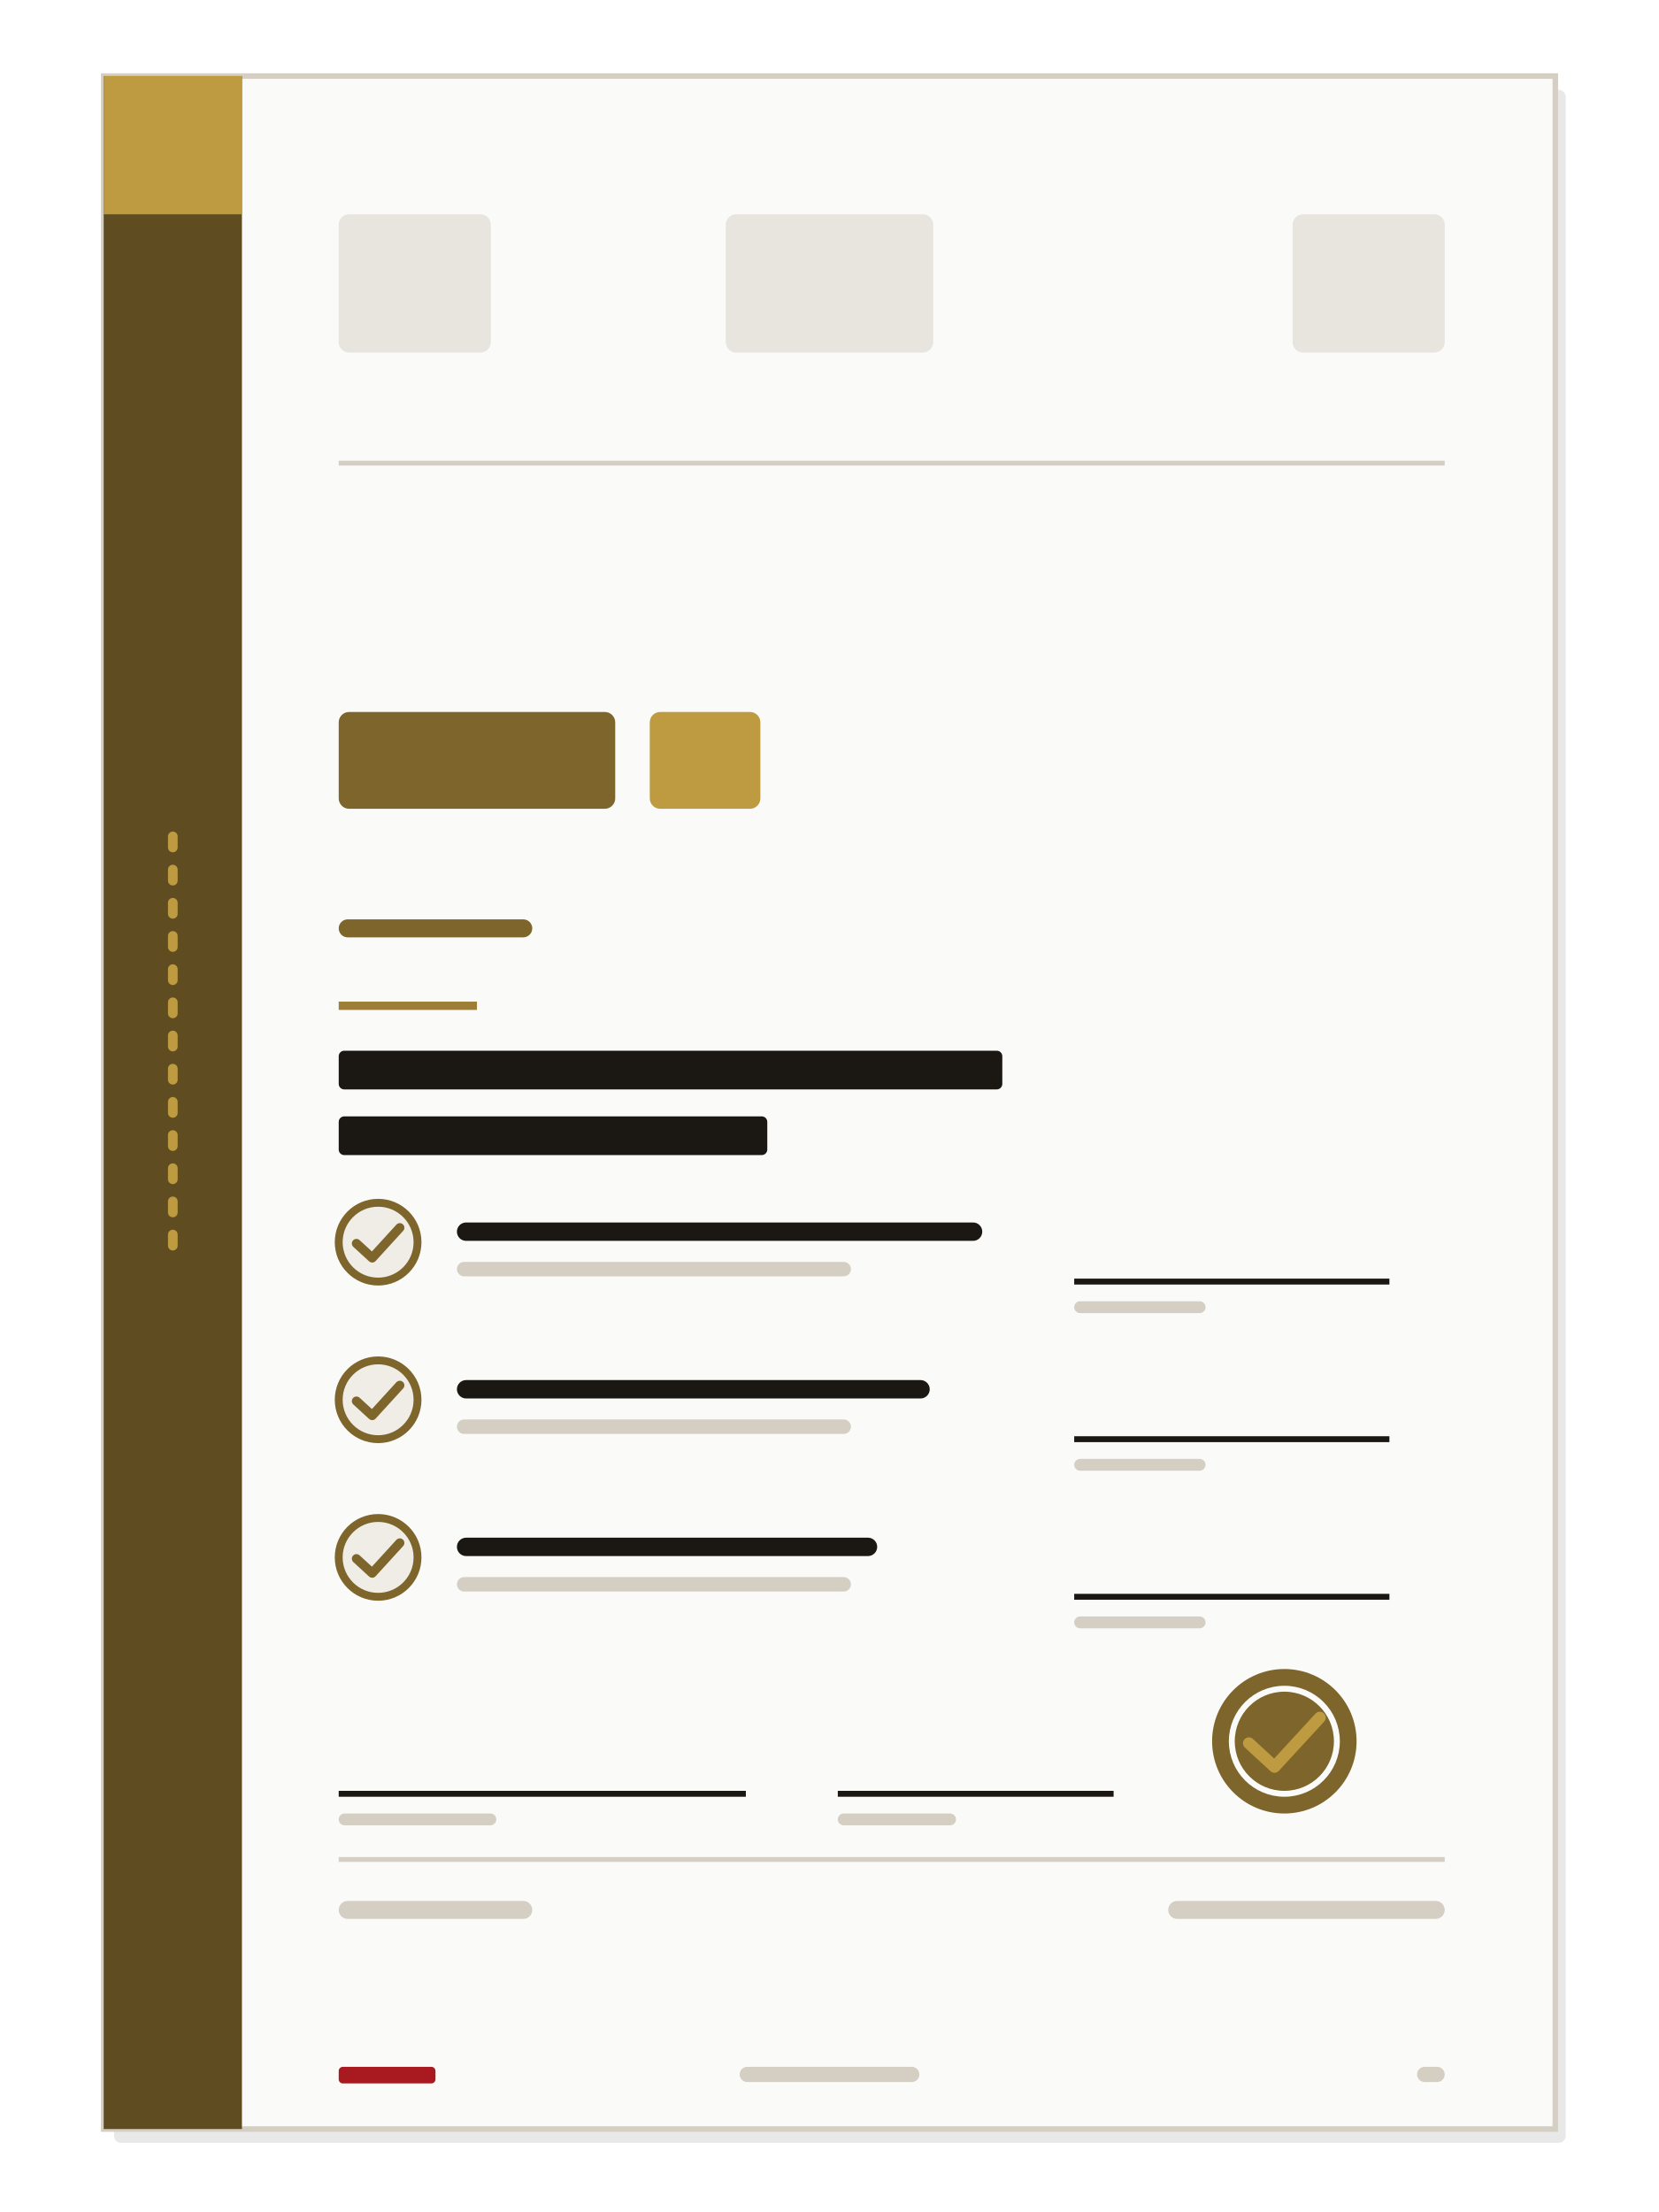
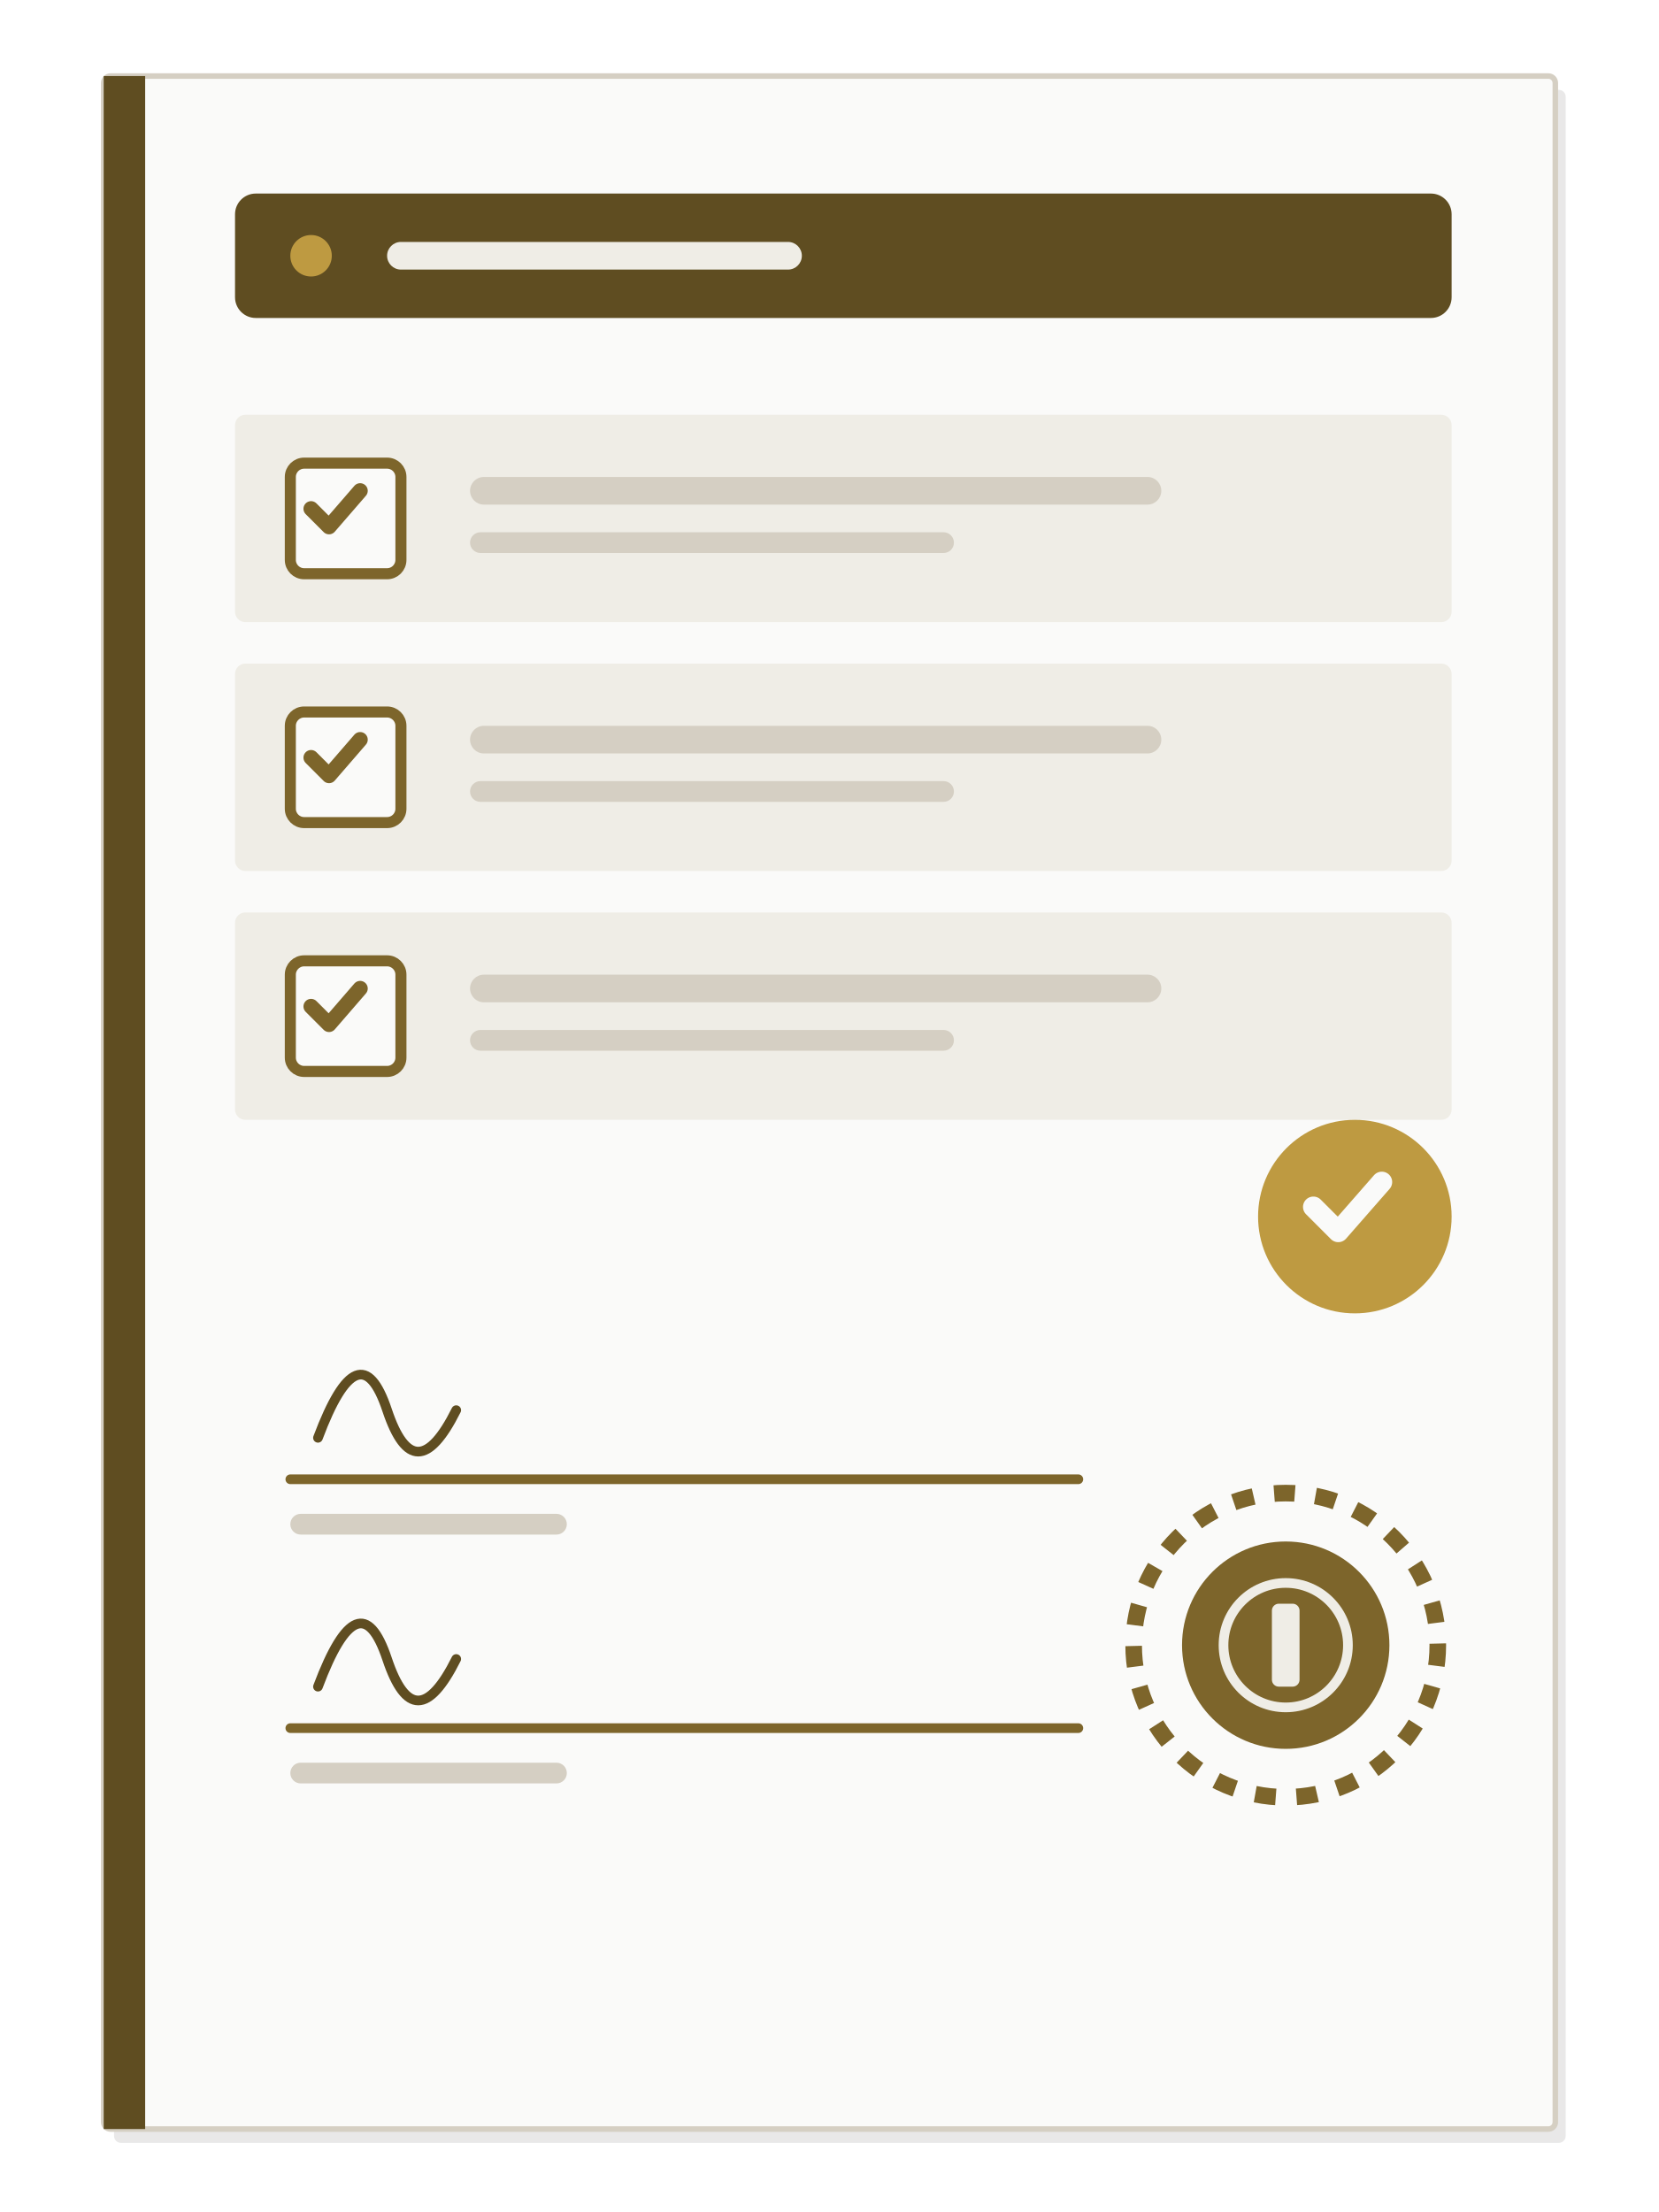
- <svg xmlns="http://www.w3.org/2000/svg" viewBox="0 0 240 320" width="240" height="320" role="img" aria-label="UAT sign-off">
-   <rect x="16.5" y="13" width="210" height="297" fill="#1b1813" opacity=".1" rx="1" />
-   <g transform="translate(15 11)">
-     <rect x="0" y="0" width="210" height="297" fill="#fafaf9" stroke="#d5cfc3" stroke-width="0.8" />
-     <rect x="0" y="0" width="20" height="297" fill="#5f4d21" />
-     <rect x="0" y="0" width="20" height="20" fill="#be9a41" />
-     <path d="M10 110L10 172" stroke="#be9a41" stroke-width="1.4" fill="none" stroke-linecap="round" stroke-dasharray="1.6 3.2" />
-     <rect x="34" y="20" width="22" height="20" rx="1.5" fill="#e8e4de" />
-     <rect x="90" y="20" width="30" height="20" rx="1.5" fill="#e8e4de" />
-     <rect x="172" y="20" width="22" height="20" rx="1.5" fill="#e8e4de" />
-     <path d="M34 56L194 56" stroke="#d5cfc3" stroke-width="0.7" fill="none" />
-     <rect x="34" y="92" width="40" height="14" rx="1.5" fill="#7d652b" />
-     <rect x="79" y="92" width="16" height="14" rx="1.5" fill="#be9a41" />
-     <rect x="34" y="122" width="28" height="2.6" rx="1.3" fill="#7d652b" />
-     <path d="M34 134.5L54 134.5" stroke="#9c7e36" stroke-width="1.2" fill="none" />
-     <rect x="34" y="141" width="96" height="5.6" rx="0.8" fill="#1b1813" />
-     <rect x="34" y="150.5" width="62" height="5.6" rx="0.8" fill="#1b1813" />
-     <g transform="translate(34 163) scale(.95)">
-       <circle cx="6" cy="6" r="6" fill="#efede6" stroke="#7d652b" stroke-width="1.2" />
-       <polyline points="2.7,6.2 5.1,8.4 9.3,3.8" fill="none" stroke="#7d652b" stroke-width="1.4" stroke-linecap="round" stroke-linejoin="round" />
-       <rect x="18" y="3" width="80" height="2.8" rx="1.4" fill="#1b1813" />
-       <rect x="18" y="9" width="60" height="2.2" rx="1.1" fill="#d5cfc3" />
-       <path d="M112 12L160 12" stroke="#1b1813" stroke-width="0.9" fill="none" />
-       <rect x="112" y="15" width="20" height="1.8" rx="0.9" fill="#d5cfc3" />
-       <circle cx="6" cy="30" r="6" fill="#efede6" stroke="#7d652b" stroke-width="1.2" />
-       <polyline points="2.7,30.2 5.1,32.4 9.3,27.8" fill="none" stroke="#7d652b" stroke-width="1.4" stroke-linecap="round" stroke-linejoin="round" />
-       <rect x="18" y="27" width="72" height="2.8" rx="1.4" fill="#1b1813" />
-       <rect x="18" y="33" width="60" height="2.2" rx="1.1" fill="#d5cfc3" />
-       <path d="M112 36L160 36" stroke="#1b1813" stroke-width="0.9" fill="none" />
-       <rect x="112" y="39" width="20" height="1.8" rx="0.9" fill="#d5cfc3" />
-       <circle cx="6" cy="54" r="6" fill="#efede6" stroke="#7d652b" stroke-width="1.2" />
-       <polyline points="2.7,54.2 5.1,56.4 9.3,51.8" fill="none" stroke="#7d652b" stroke-width="1.4" stroke-linecap="round" stroke-linejoin="round" />
-       <rect x="18" y="51" width="64" height="2.8" rx="1.4" fill="#1b1813" />
-       <rect x="18" y="57" width="60" height="2.2" rx="1.1" fill="#d5cfc3" />
-       <path d="M112 60L160 60" stroke="#1b1813" stroke-width="0.9" fill="none" />
-       <rect x="112" y="63" width="20" height="1.8" rx="0.9" fill="#d5cfc3" />
-       <path d="M0 90L62 90" stroke="#1b1813" stroke-width="0.9" fill="none" />
-       <rect x="0" y="93" width="24" height="1.8" rx="0.9" fill="#d5cfc3" />
-       <path d="M76 90L118 90" stroke="#1b1813" stroke-width="0.9" fill="none" />
-       <rect x="76" y="93" width="18" height="1.8" rx="0.9" fill="#d5cfc3" />
-       <circle cx="144" cy="82" r="11" fill="#7d652b" />
-       <circle cx="144" cy="82" r="8" fill="none" stroke="#fafaf9" stroke-width="0.9" />
-       <polyline points="138.6,82.3 142.5,85.9 149.4,78.4" fill="none" stroke="#be9a41" stroke-width="1.8" stroke-linecap="round" stroke-linejoin="round" />
-     </g>
-     <path d="M34 258L194 258" stroke="#d5cfc3" stroke-width="0.7" fill="none" />
-     <rect x="34" y="264" width="28" height="2.6" rx="1.3" fill="#d5cfc3" />
-     <rect x="154" y="264" width="40" height="2.6" rx="1.3" fill="#d5cfc3" />
-     <rect x="34" y="288" width="14" height="2.4" rx="0.6" fill="#a81a1f" />
-     <rect x="92" y="288" width="26" height="2.2" rx="1.1" fill="#d5cfc3" />
-     <rect x="190" y="288" width="4" height="2.2" rx="1.1" fill="#d5cfc3" />
+ <svg xmlns="http://www.w3.org/2000/svg" viewBox="0 0 240 320" width="240" height="320" role="img" aria-label="UAT Sign-off">
+   <g class="bw-a-page">
+     <rect x="16.5" y="13" width="210" height="297" rx="1" fill="#1b1813" opacity=".1" />
+     <rect x="15" y="11" width="210" height="297" rx="1" fill="#fafaf9" stroke="#d5cfc3" stroke-width="0.8" />
+     <rect x="15" y="11" width="6" height="297" rx="0" fill="#5f4d21" />
+   </g>
+   <g class="bw-a-head">
+     <rect x="34" y="28" width="176" height="18" rx="3" fill="#5f4d21" />
+     <rect x="42" y="34" width="6" height="6" rx="3" fill="#be9a41" />
+     <rect x="56" y="35" width="60" height="4" rx="2" fill="#efede6" />
+   </g>
+   <g class="bw-a-row">
+     <rect x="34" y="60" width="176" height="30" rx="1.5" fill="#efede6" />
+     <rect x="42" y="67" width="16" height="16" rx="2" fill="#fafaf9" stroke="#7d652b" stroke-width="1.6" />
+     <path d="M45 73.6L47.6 76.2L52.1 71" stroke="#7d652b" stroke-width="2.2" fill="none" stroke-linecap="round" stroke-linejoin="round" />
+     <rect x="68" y="69" width="100" height="4" rx="2" fill="#d5cfc3" />
+     <rect x="68" y="77" width="70" height="3" rx="1.5" fill="#d5cfc3" />
+   </g>
+   <g class="bw-a-row">
+     <rect x="34" y="96" width="176" height="30" rx="1.5" fill="#efede6" />
+     <rect x="42" y="103" width="16" height="16" rx="2" fill="#fafaf9" stroke="#7d652b" stroke-width="1.6" />
+     <path d="M45 109.6L47.6 112.2L52.1 107" stroke="#7d652b" stroke-width="2.2" fill="none" stroke-linecap="round" stroke-linejoin="round" />
+     <rect x="68" y="105" width="100" height="4" rx="2" fill="#d5cfc3" />
+     <rect x="68" y="113" width="70" height="3" rx="1.5" fill="#d5cfc3" />
+   </g>
+   <g class="bw-a-row">
+     <rect x="34" y="132" width="176" height="30" rx="1.5" fill="#efede6" />
+     <rect x="42" y="139" width="16" height="16" rx="2" fill="#fafaf9" stroke="#7d652b" stroke-width="1.6" />
+     <path d="M45 145.6L47.6 148.2L52.1 143" stroke="#7d652b" stroke-width="2.2" fill="none" stroke-linecap="round" stroke-linejoin="round" />
+     <rect x="68" y="141" width="100" height="4" rx="2" fill="#d5cfc3" />
+     <rect x="68" y="149" width="70" height="3" rx="1.5" fill="#d5cfc3" />
+   </g>
+   <g class="bw-a-row">
+     <path d="M42 214L156 214" stroke="#7d652b" stroke-width="1.4" fill="none" stroke-linecap="round" stroke-linejoin="round" />
+     <rect x="42" y="219" width="40" height="3" rx="1.5" fill="#d5cfc3" />
+     <path d="M46 208Q52 192 56 204T66 204" stroke="#5f4d21" stroke-width="1.4" fill="none" stroke-linecap="round" stroke-linejoin="round" />
+   </g>
+   <g class="bw-a-row">
+     <path d="M42 250L156 250" stroke="#7d652b" stroke-width="1.4" fill="none" stroke-linecap="round" stroke-linejoin="round" />
+     <rect x="42" y="255" width="40" height="3" rx="1.5" fill="#d5cfc3" />
+     <path d="M46 244Q52 228 56 240T66 240" stroke="#5f4d21" stroke-width="1.4" fill="none" stroke-linecap="round" stroke-linejoin="round" />
+   </g>
+   <g class="bw-a-seal">
+     <circle cx="186" cy="238" r="22" fill="none" stroke="#7d652b" stroke-width="2.4" stroke-dasharray="3 3" />
+     <circle cx="186" cy="238" r="15" fill="#7d652b" />
+     <circle cx="186" cy="238" r="9" fill="none" stroke="#efede6" stroke-width="1.4" />
+     <rect x="184" y="232" width="4" height="12" rx="1" fill="#efede6" />
+   </g>
+   <g class="bw-a-mark">
+     <circle cx="196" cy="176" r="14" fill="#be9a41" />
+     <path d="M190 174.6L193.6 178.2L199.9 171" stroke="#fafaf9" stroke-width="3" fill="none" stroke-linecap="round" stroke-linejoin="round" />
  </g>
</svg>
